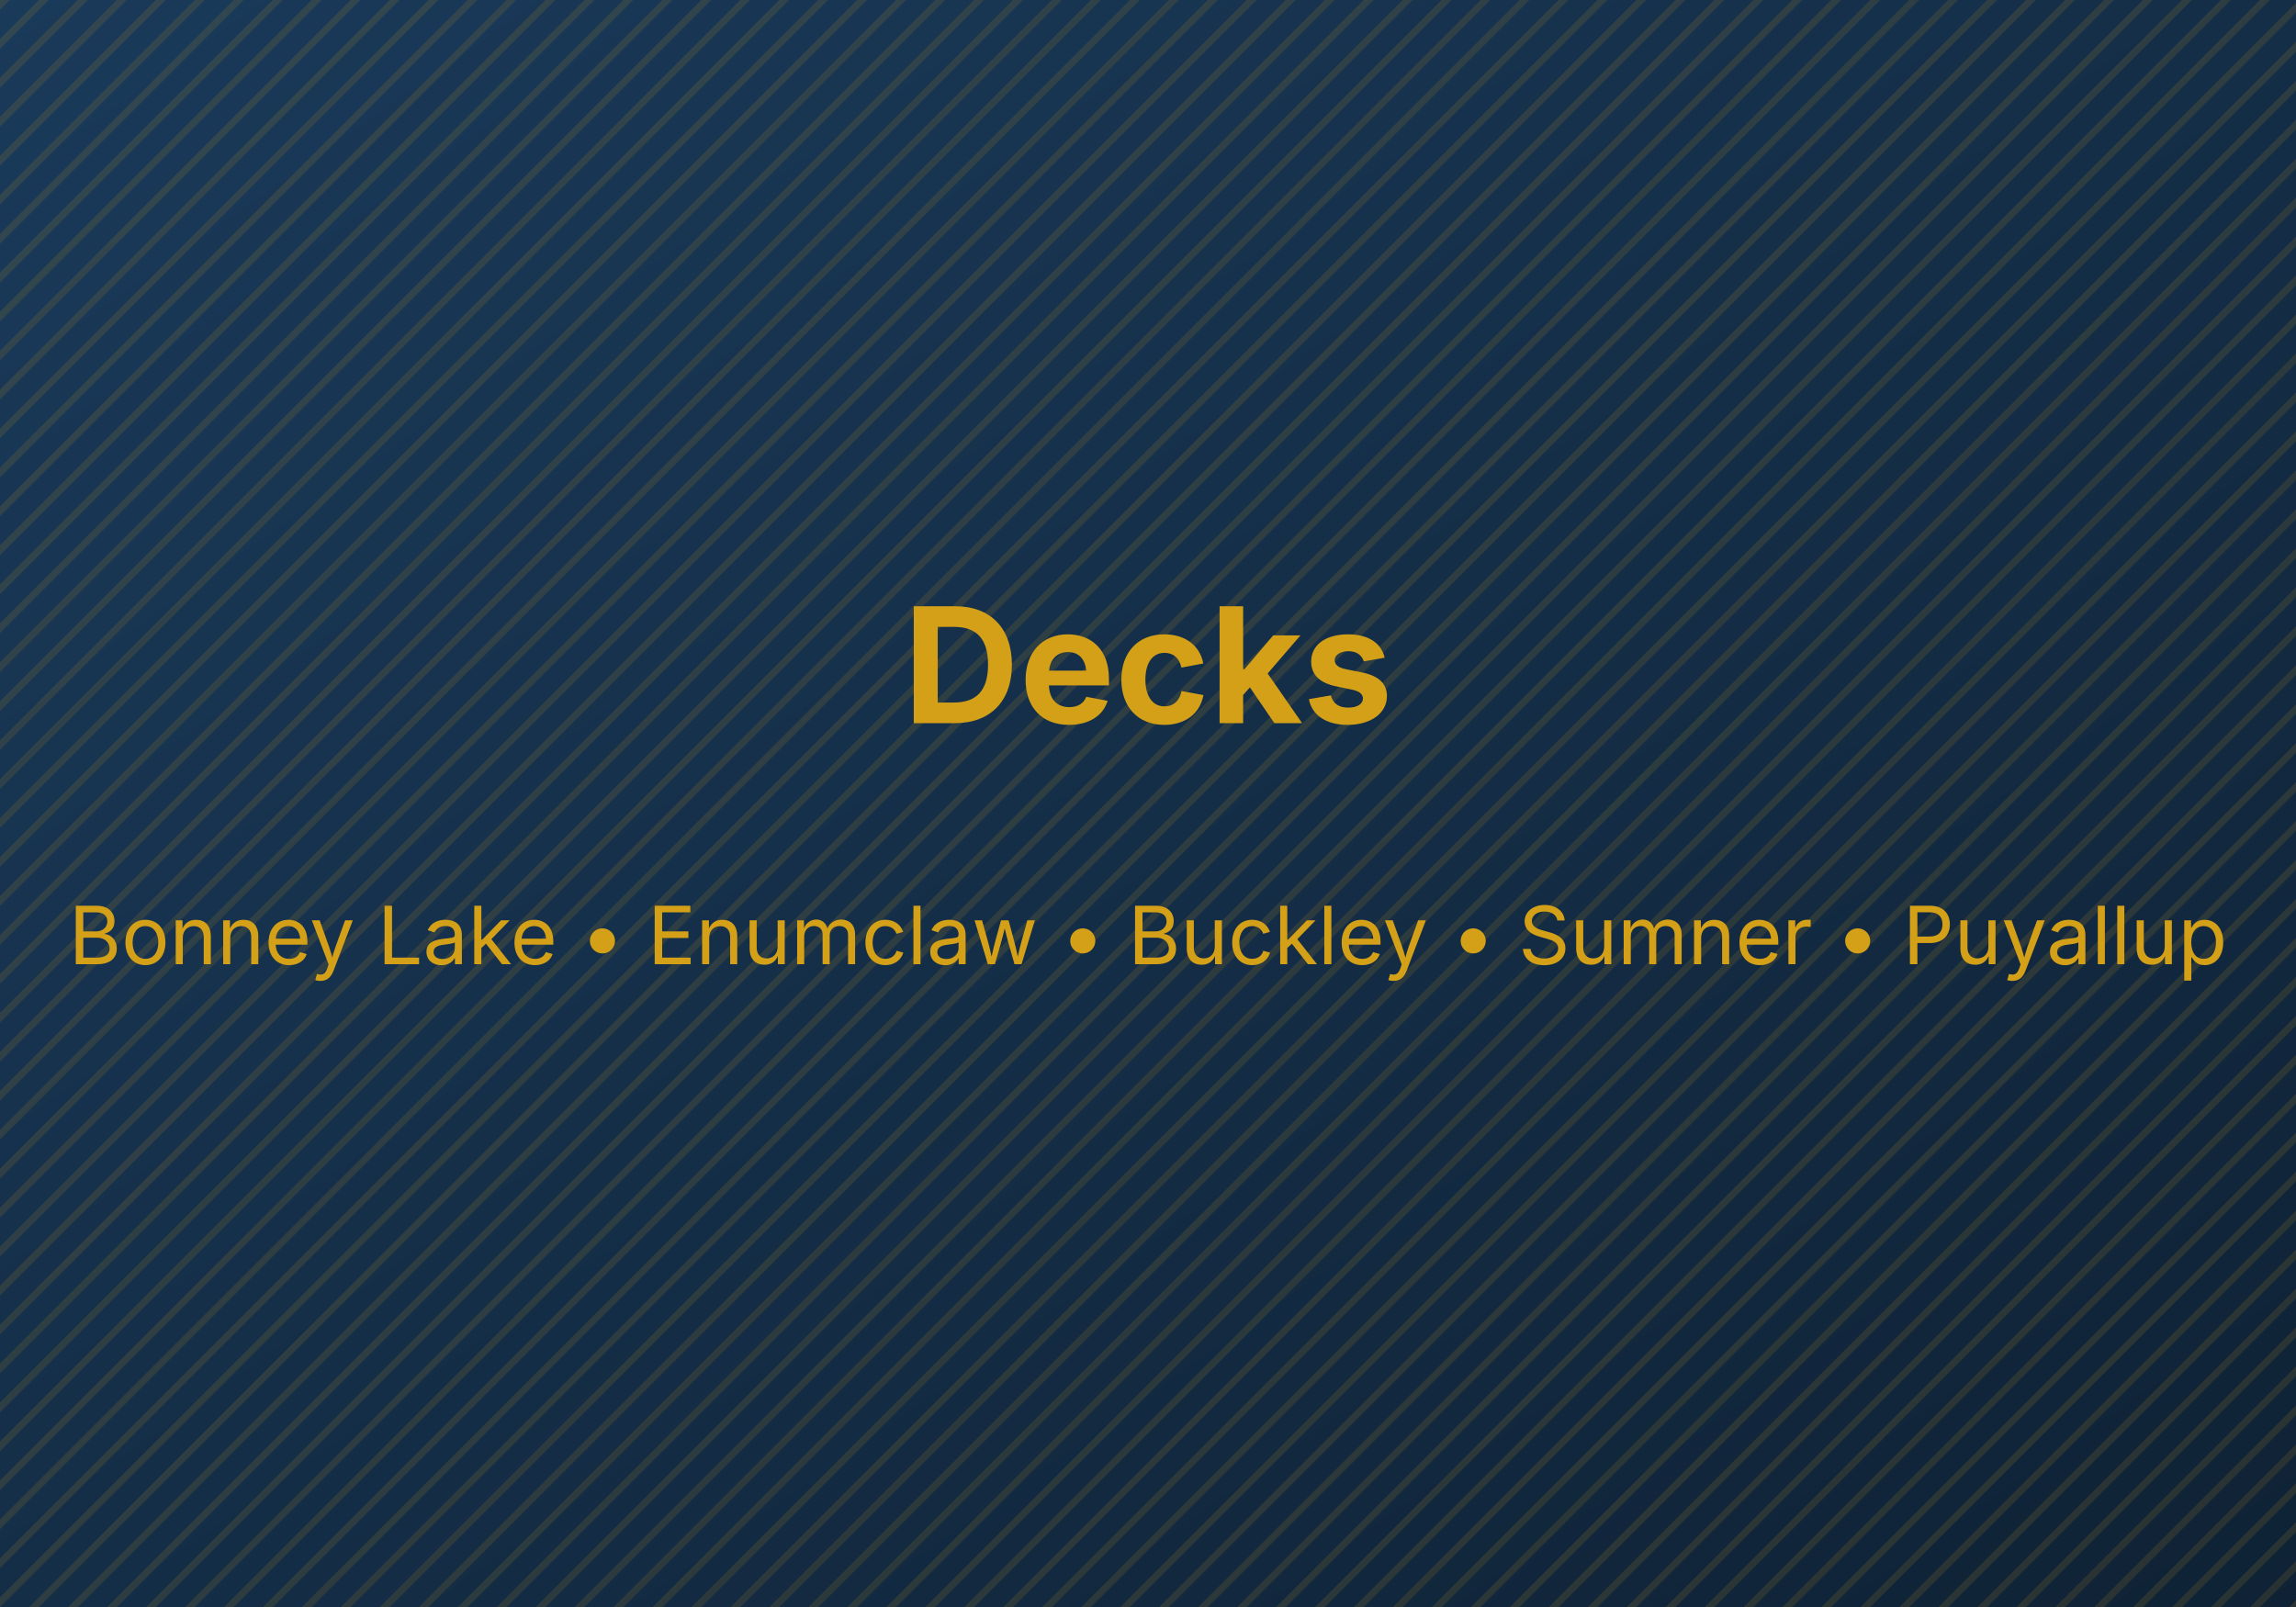
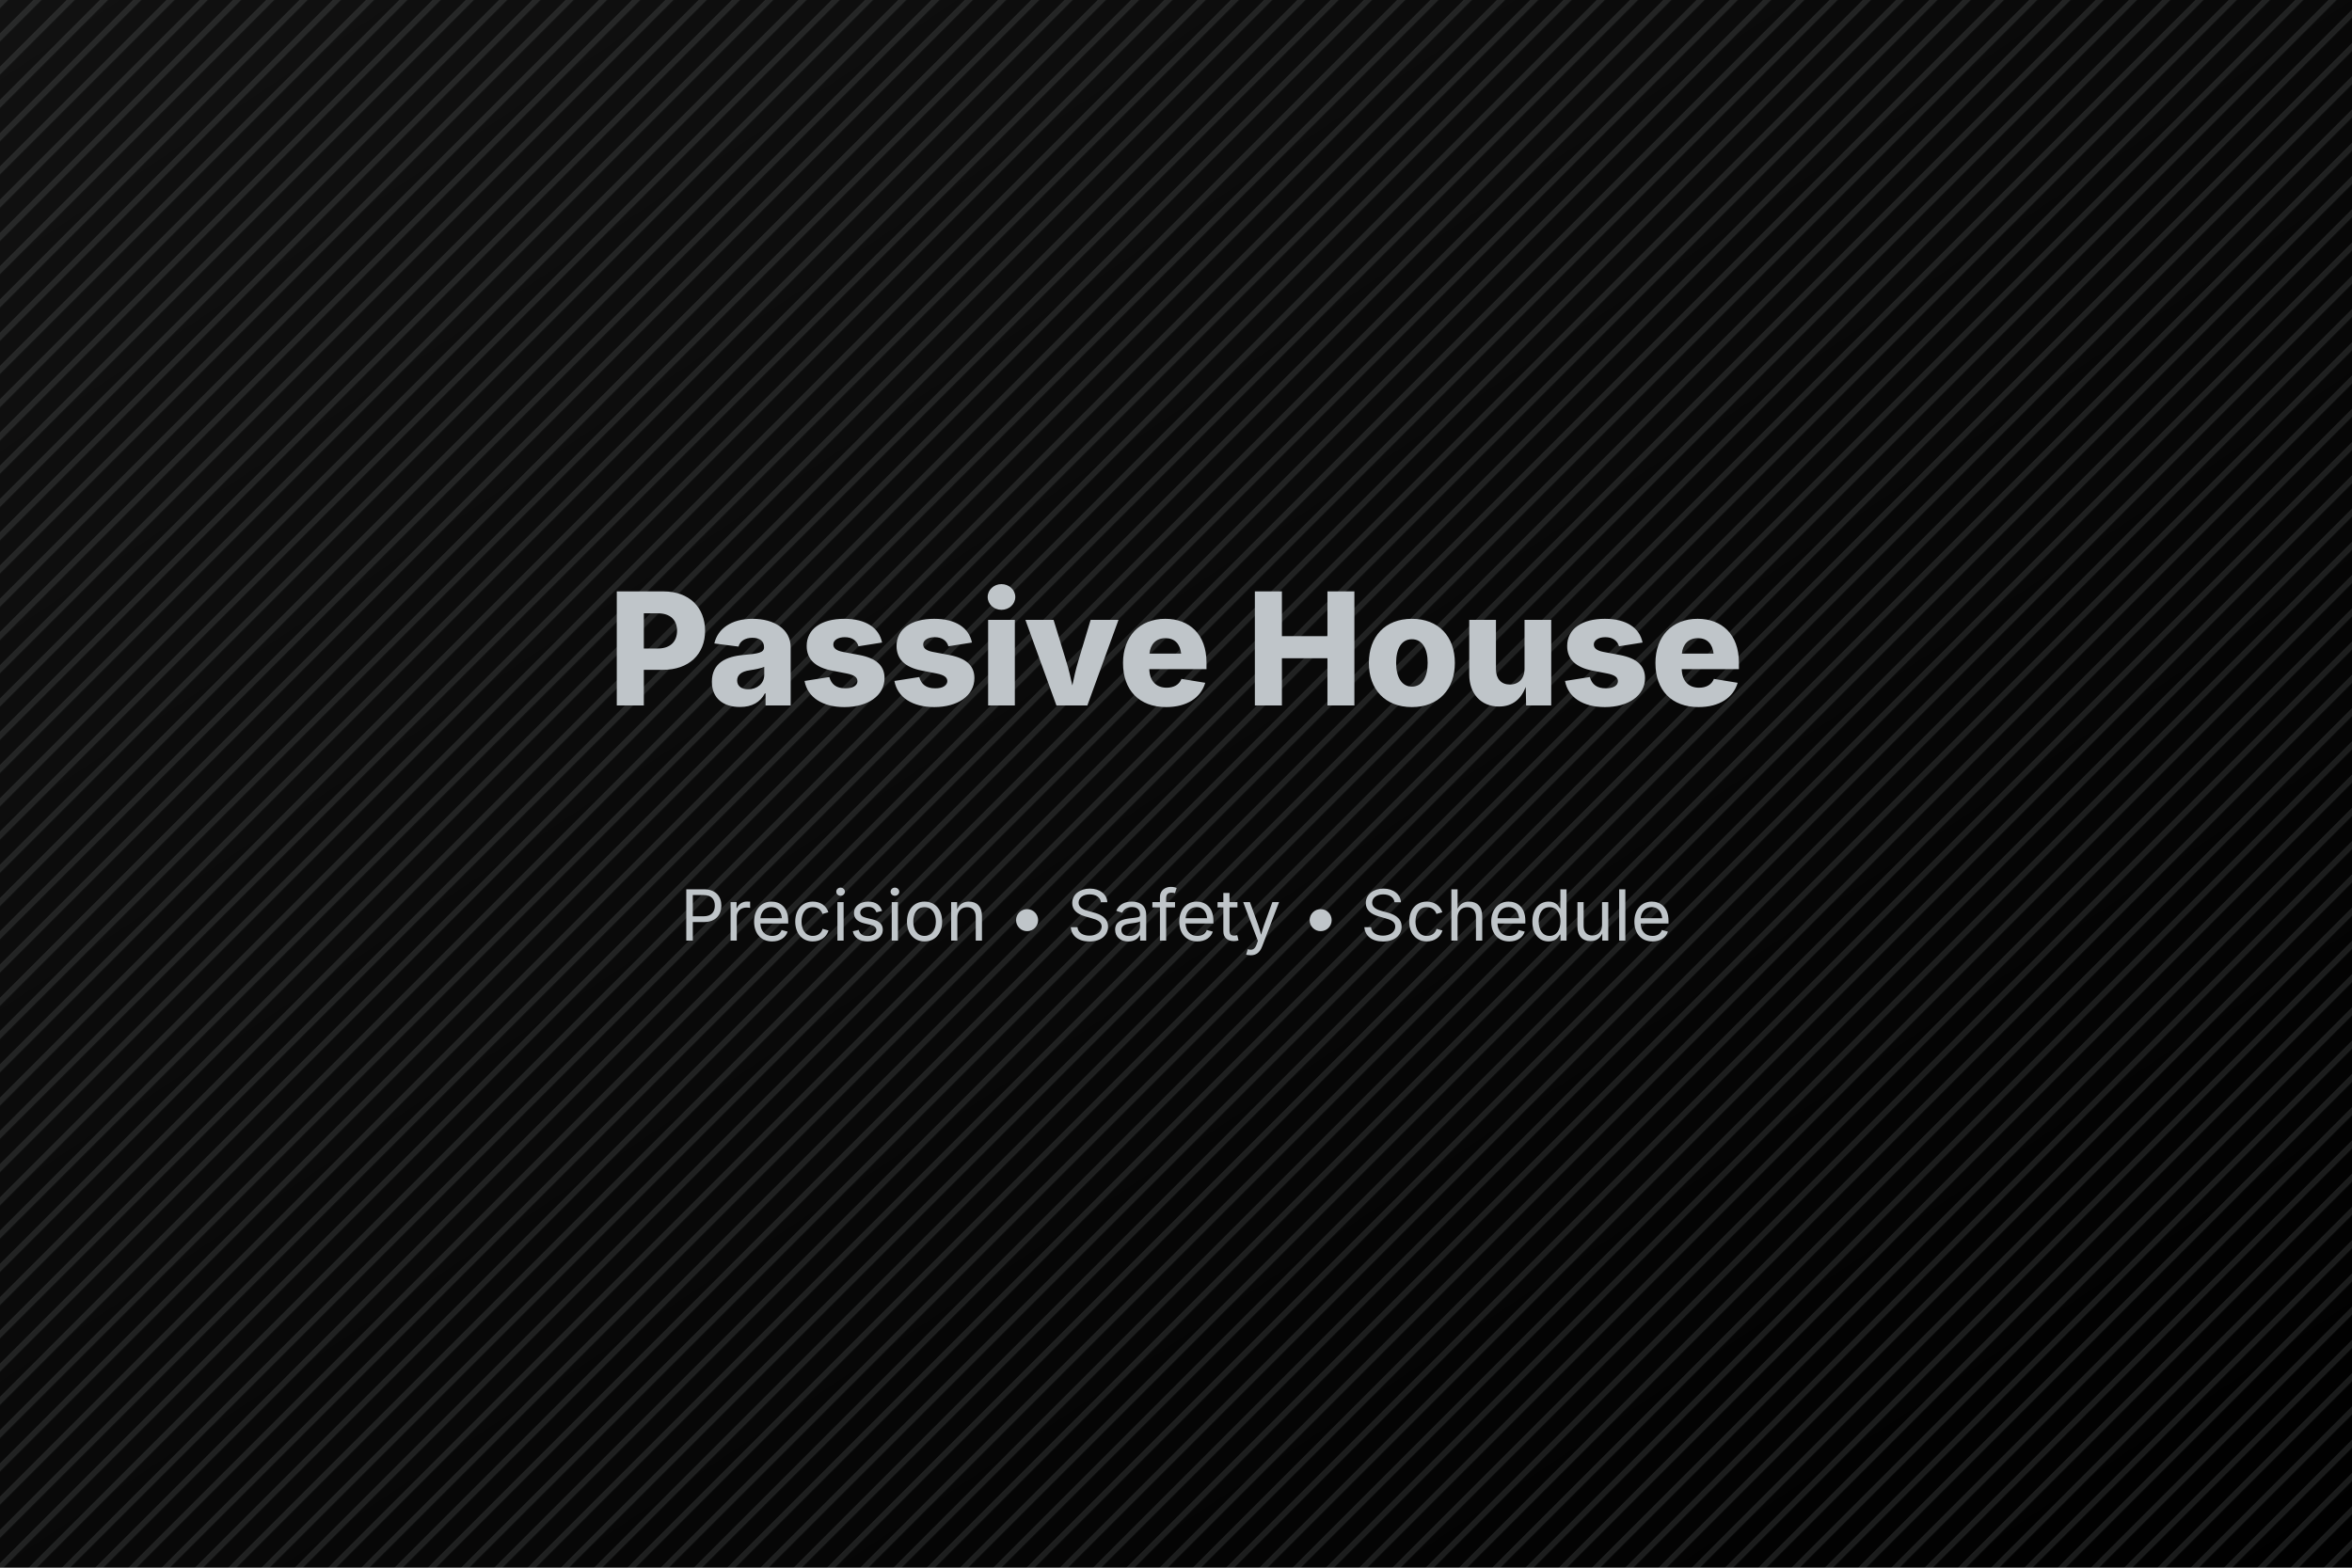
- <svg xmlns="http://www.w3.org/2000/svg" width="1000" height="700" viewBox="0 0 1000 700" role="img" aria-label="Decks placeholder">
+ <svg xmlns="http://www.w3.org/2000/svg" width="1200" height="800" viewBox="0 0 1200 800" role="img" aria-label="Passive House">
  <defs>
    <linearGradient id="g1" x1="0" x2="1" y1="0" y2="1">
-       <stop offset="0%" stop-color="#1A3A5A" />
-       <stop offset="100%" stop-color="#0F2235" />
+       <stop offset="0%" stop-color="#111111" />
+       <stop offset="100%" stop-color="#000000" />
    </linearGradient>
    <pattern id="diag" width="12" height="12" patternUnits="userSpaceOnUse" patternTransform="rotate(45)">
-       <rect width="12" height="12" fill="none" />
-       <line x1="0" y1="0" x2="0" y2="12" stroke="#D4A01722" stroke-width="6" />
+       <line x1="0" y1="0" x2="0" y2="12" stroke="#BFC5C922" stroke-width="6" />
    </pattern>
  </defs>
  <rect width="100%" height="100%" fill="url(#g1)" />
  <rect width="100%" height="100%" fill="url(#diag)" />
-   <g fill="#D4A017">
-     <text x="50%" y="45%" text-anchor="middle" font-size="70" font-family="Inter, Helvetica, Arial, sans-serif" font-weight="700">Decks</text>
-     <text x="50%" y="60%" text-anchor="middle" font-size="35" font-family="Inter, Helvetica, Arial, sans-serif">Bonney Lake • Enumclaw • Buckley • Sumner • Puyallup</text>
+   <g fill="#BFC5C9">
+     <text x="50%" y="45%" text-anchor="middle" font-size="80" font-family="Inter, Helvetica, Arial, sans-serif" font-weight="800">Passive House</text>
+     <text x="50%" y="60%" text-anchor="middle" font-size="36" font-family="Inter, Helvetica, Arial, sans-serif">Precision • Safety • Schedule</text>
  </g>
</svg>
